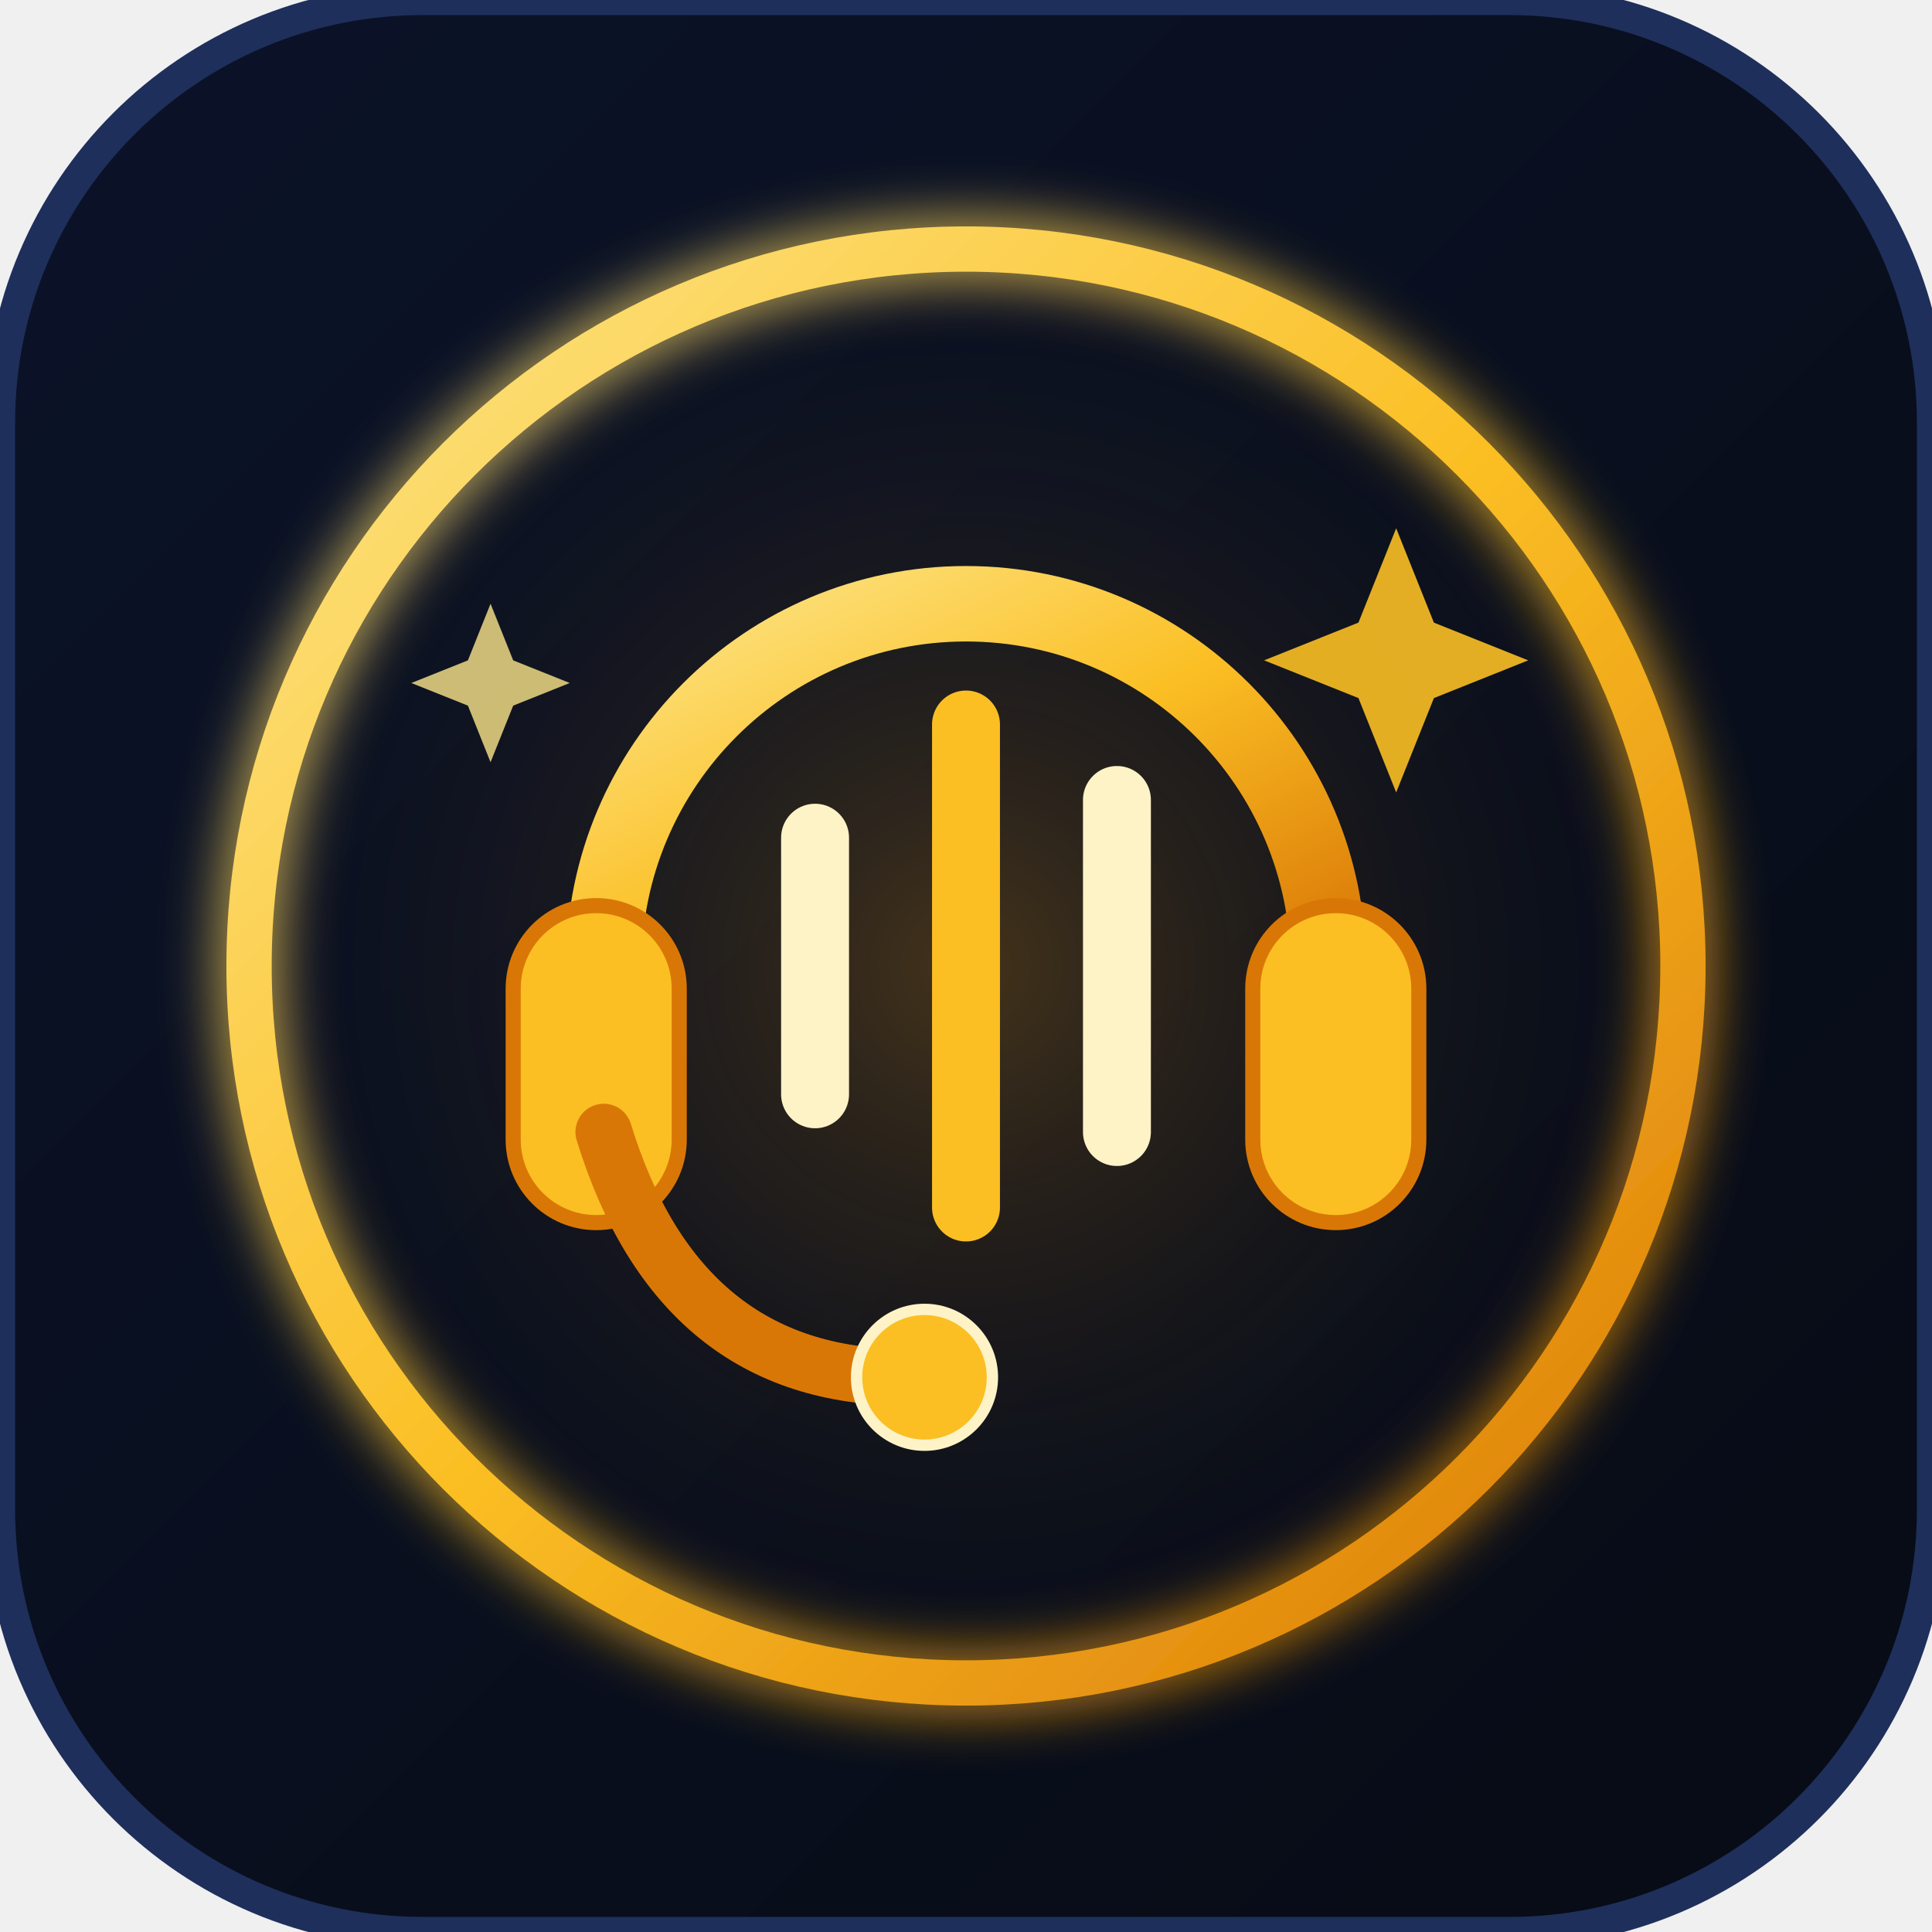
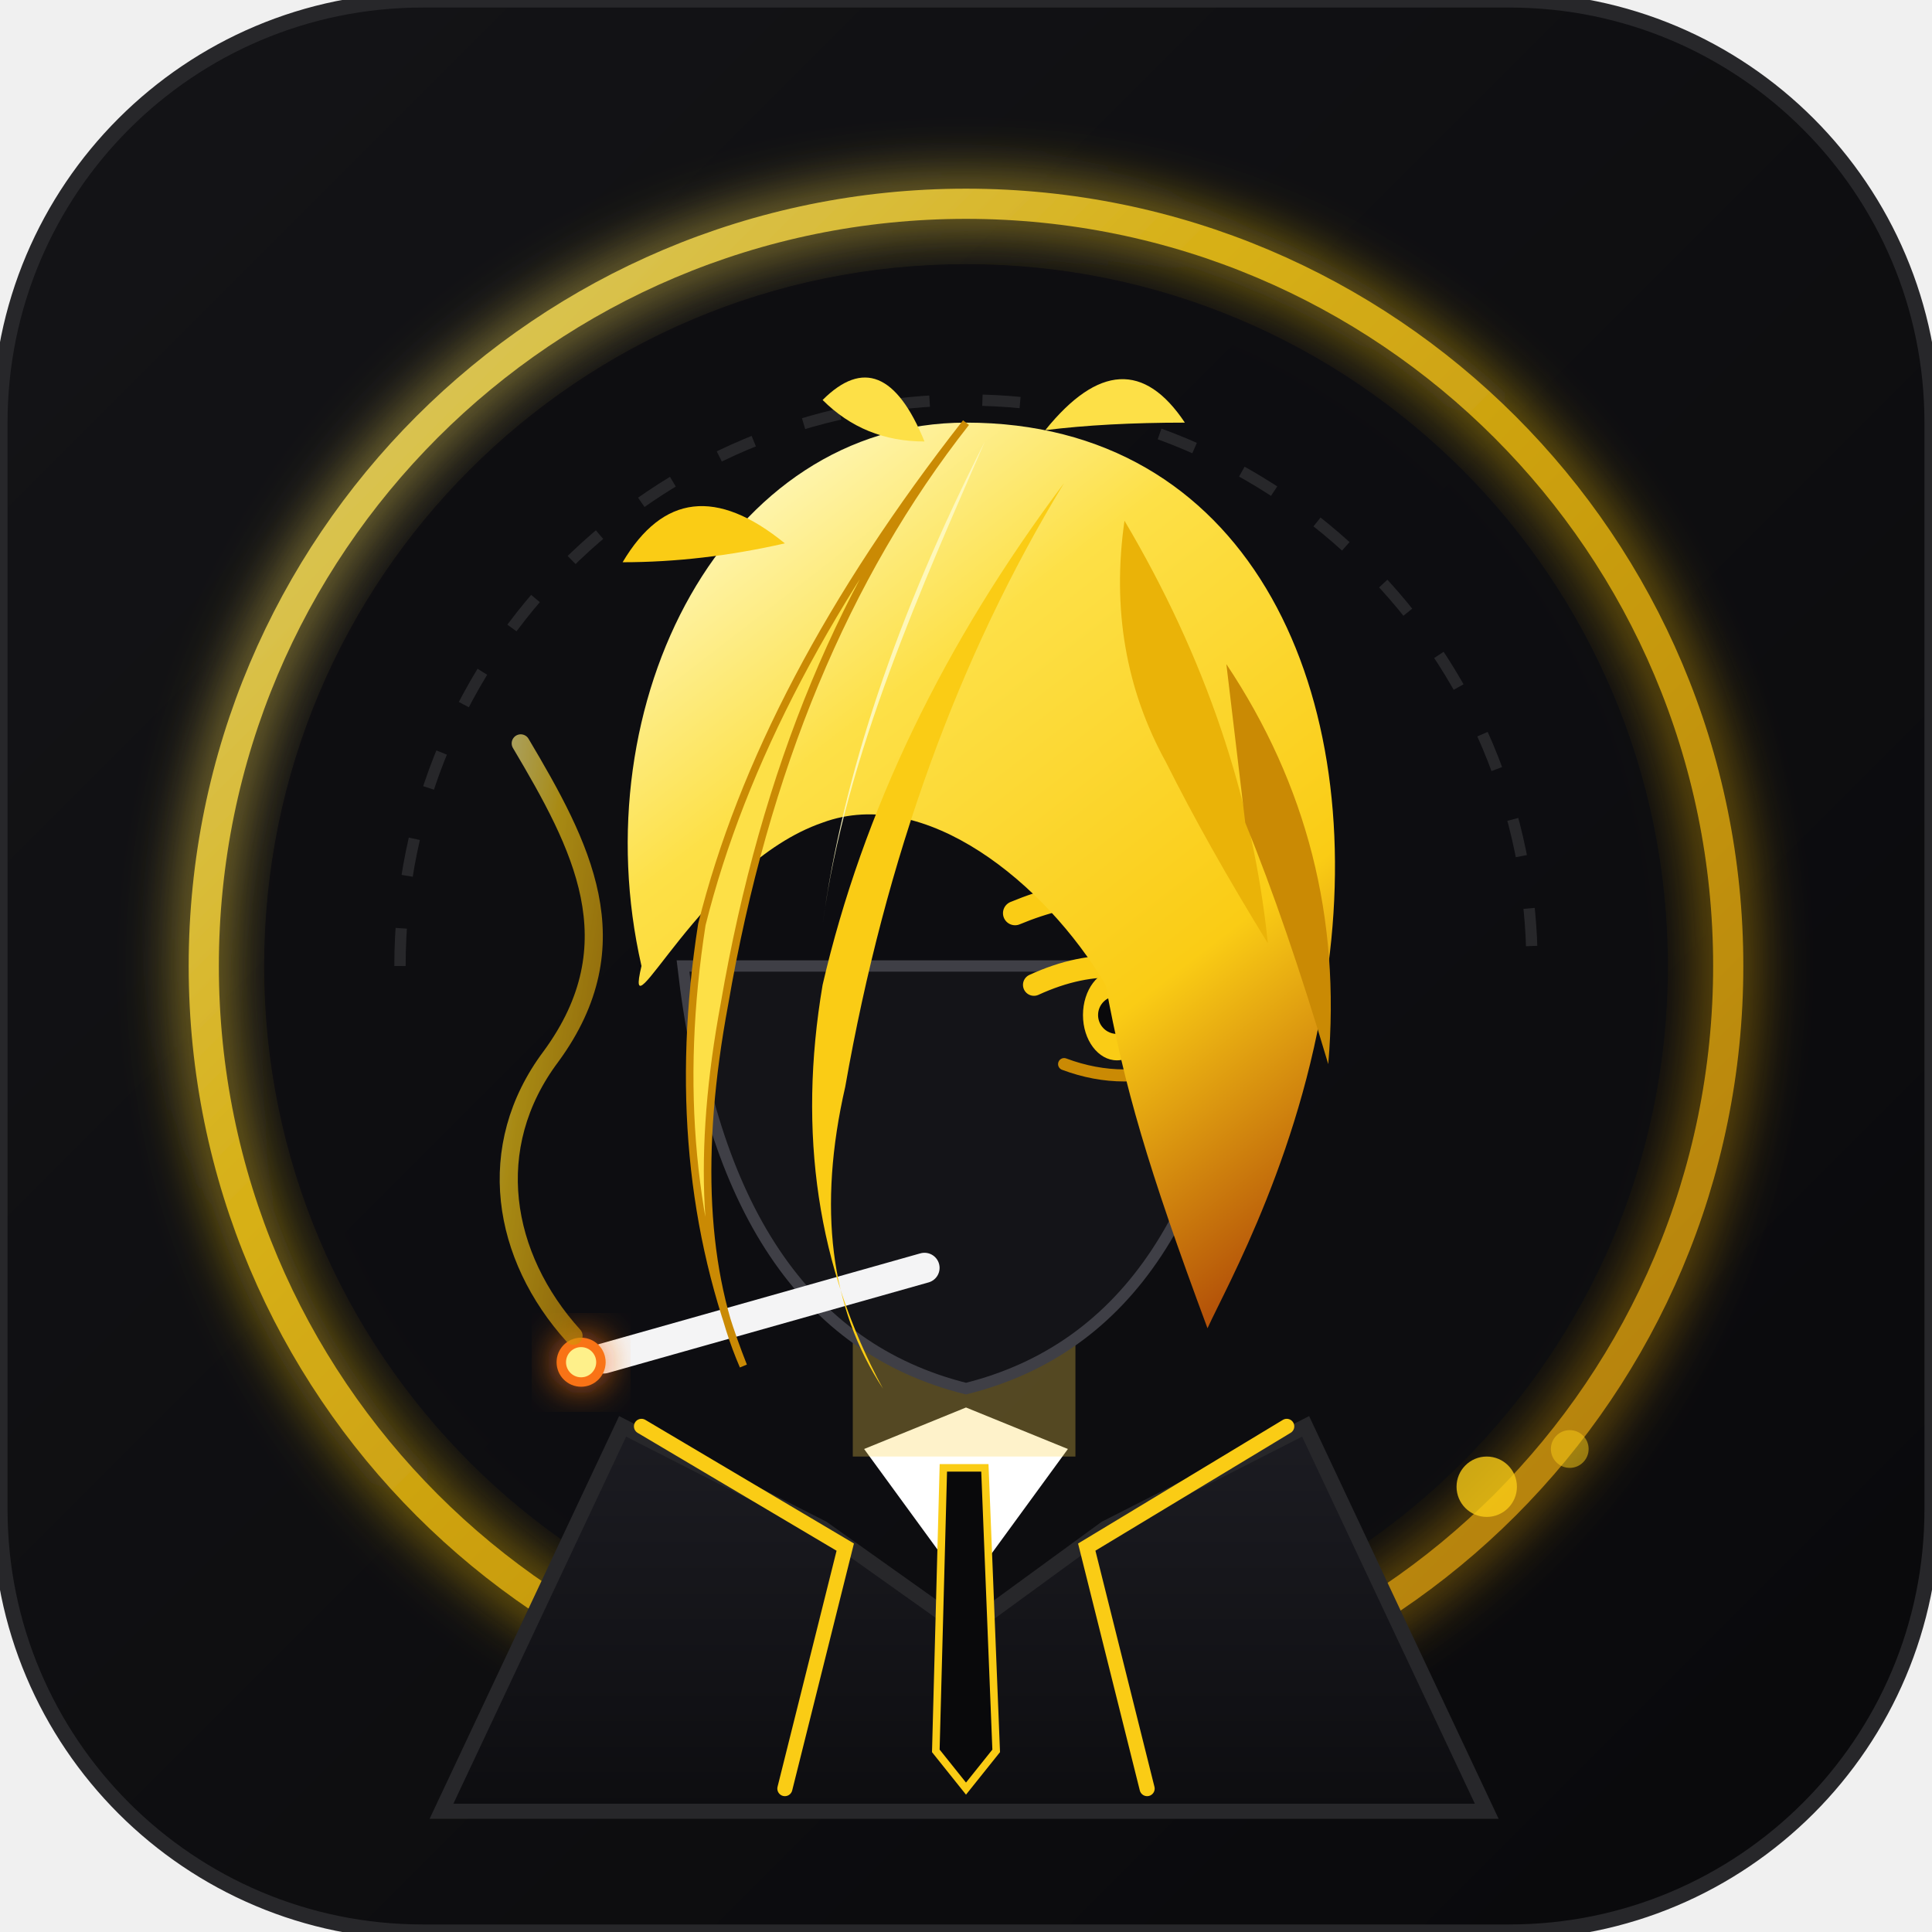
<svg xmlns="http://www.w3.org/2000/svg" viewBox="0 0 512 512" width="512" height="512">
  <defs>
    <linearGradient id="bgGrad512" x1="0%" y1="0%" x2="100%" y2="100%">
-       <stop offset="0%" stop-color="#0b1329" />
-       <stop offset="100%" stop-color="#070b14" />
+       <stop offset="0%" stop-color="#141417" />
+       <stop offset="100%" stop-color="#09090b" />
    </linearGradient>
    <linearGradient id="goldGrad512" x1="0%" y1="0%" x2="100%" y2="100%">
-       <stop offset="0%" stop-color="#fde68a" />
-       <stop offset="50%" stop-color="#fbbf24" />
-       <stop offset="100%" stop-color="#d97706" />
+       <stop offset="0%" stop-color="#fef08a" />
+       <stop offset="35%" stop-color="#facc15" />
+       <stop offset="100%" stop-color="#ca8a04" />
    </linearGradient>
-     <radialGradient id="ambientGlow" cx="50%" cy="50%" r="50%">
-       <stop offset="0%" stop-color="#f59e0b" stop-opacity="0.25" />
-       <stop offset="100%" stop-color="#070b14" stop-opacity="0" />
-     </radialGradient>
+     <linearGradient id="goldHairGrad512" x1="20%" y1="0%" x2="80%" y2="100%">
+       <stop offset="0%" stop-color="#fef9c3" />
+       <stop offset="30%" stop-color="#fde047" />
+       <stop offset="70%" stop-color="#facc15" />
+       <stop offset="100%" stop-color="#b45309" />
+     </linearGradient>
+     <linearGradient id="suitGrad512" x1="0%" y1="0%" x2="0%" y2="100%">
+       <stop offset="0%" stop-color="#1c1c22" />
+       <stop offset="100%" stop-color="#0d0d10" />
+     </linearGradient>
    <filter id="goldGlow512" x="-20%" y="-20%" width="140%" height="140%">
      <feGaussianBlur stdDeviation="8" result="blur" />
      <feComposite in="SourceGraphic" in2="blur" operator="over" />
    </filter>
+     <filter id="emberGlow512" x="-50%" y="-50%" width="200%" height="200%">
+       <feGaussianBlur stdDeviation="5" result="blur" />
+       <feComposite in="SourceGraphic" in2="blur" operator="over" />
+     </filter>
  </defs>
-   <rect width="512" height="512" rx="112" fill="url(#bgGrad512)" stroke="#1e2f5b" stroke-width="8" />
-   <circle cx="256" cy="256" r="210" fill="url(#ambientGlow)" />
-   <circle cx="256" cy="256" r="190" fill="none" stroke="url(#goldGrad512)" stroke-width="12" filter="url(#goldGlow512)" />
-   <path d="M 160 256 A 96 96 0 0 1 352 256" fill="none" stroke="url(#goldGrad512)" stroke-width="20" stroke-linecap="round" />
-   <rect x="136" y="240" width="44" height="84" rx="22" fill="#fbbf24" stroke="#d97706" stroke-width="4" />
-   <rect x="332" y="240" width="44" height="84" rx="22" fill="#fbbf24" stroke="#d97706" stroke-width="4" />
-   <line x1="216" y1="290" x2="216" y2="222" stroke="#fef3c7" stroke-width="18" stroke-linecap="round" />
-   <line x1="256" y1="320" x2="256" y2="192" stroke="#fbbf24" stroke-width="18" stroke-linecap="round" />
-   <line x1="296" y1="300" x2="296" y2="212" stroke="#fef3c7" stroke-width="18" stroke-linecap="round" />
-   <path d="M 160 300 Q 180 365 240 365" fill="none" stroke="#d97706" stroke-width="15" stroke-linecap="round" />
-   <circle cx="245" cy="365" r="18" fill="#fbbf24" stroke="#fef3c7" stroke-width="3" />
-   <path d="M 370 140 L 380 165 L 405 175 L 380 185 L 370 210 L 360 185 L 335 175 L 360 165 Z" fill="#fbbf24" opacity="0.9" />
-   <path d="M 130 160 L 136 175 L 151 181 L 136 187 L 130 202 L 124 187 L 109 181 L 124 175 Z" fill="#fde68a" opacity="0.8" />
+   <rect width="512" height="512" rx="112" fill="url(#bgGrad512)" stroke="#27272a" stroke-width="4" />
+   <circle cx="256" cy="256" r="202" fill="none" stroke="url(#goldGrad512)" stroke-width="8" opacity="0.85" filter="url(#goldGlow512)" />
+   <circle cx="256" cy="256" r="186" fill="#0d0d11" opacity="0.9" />
+   <path d="M 106 256 A 150 150 0 0 1 406 256" fill="none" stroke="#27272a" stroke-width="3" stroke-dasharray="10 14" />
+   <path d="M 117 480 L 165 378 L 218 405 L 256 432 L 293 405 L 346 378 L 394 480 Z" fill="url(#suitGrad512)" stroke="#27272a" stroke-width="4" />
+   <polygon points="229,384 256,421 283,384 256,373" fill="#ffffff" />
+   <polygon points="250,389 261,389 264,464 256,474 248,464" fill="#09090b" stroke="#facc15" stroke-width="2" />
+   <path d="M 170 378 L 224 410 L 208 474" fill="none" stroke="#facc15" stroke-width="4" stroke-linecap="round" />
+   <path d="M 341 378 L 288 410 L 304 474" fill="none" stroke="#facc15" stroke-width="4" stroke-linecap="round" />
+   <path d="M 226 309 L 226 386 L 285 386 L 285 309 Z" fill="#fcd34d" opacity="0.3" />
+   <path d="M 181 256 Q 192 352 256 368 Q 320 352 330 256 Z" fill="#141418" stroke="#3f3f46" stroke-width="3" />
+   <line x1="245" y1="336" x2="160" y2="360" stroke="#f4f4f5" stroke-width="8" stroke-linecap="round" />
+   <circle cx="154" cy="361" r="6.5" fill="#f97316" filter="url(#emberGlow512)" />
+   <circle cx="154" cy="361" r="4" fill="#fef08a" />
+   <path d="M 152 354 C 133 333, 128 304, 146 280 C 168 250, 154 224, 138 197" fill="none" stroke="url(#goldGrad512)" stroke-width="4.8" stroke-linecap="round" opacity="0.65" />
+   <path d="M 274 261 Q 298 250 317 264" fill="none" stroke="#facc15" stroke-width="5.8" stroke-linecap="round" />
+   <ellipse cx="296" cy="269" rx="9" ry="12" fill="#facc15" />
+   <circle cx="296" cy="269" r="5" fill="#09090b" />
+   <circle cx="300" cy="265" r="2.5" fill="#ffffff" />
+   <path d="M 282 282 Q 298 288 314 282" fill="none" stroke="#ca8a04" stroke-width="3.2" stroke-linecap="round" />
+   <path d="M 269 242 Q 293 232 314 240" fill="none" stroke="#facc15" stroke-width="6.4" stroke-linecap="round" />
+   <path d="M 314 240 C 325 242, 330 234, 325 226 C 317 221, 309 229, 314 234" fill="none" stroke="#facc15" stroke-width="5.8" stroke-linecap="round" />
+   <path d="M 170 256 C 154 186, 192 112, 256 112 C 330 112, 362 181, 352 256 C 346 304, 325 341, 320 352 C 304 309, 298 288, 293 261 C 277 234, 245 208, 218 218 C 186 229, 165 277, 170 256 Z" fill="url(#goldHairGrad512)" />
+   <path d="M 256 112 Q 208 173 192 266 Q 181 325 197 362 Q 176 309 186 245 Q 202 181 256 112 Z" fill="#fde047" stroke="#ca8a04" stroke-width="2" />
+   <path d="M 282 128 Q 240 197 224 288 Q 213 336 234 368 Q 208 320 218 261 Q 234 192 282 128 Z" fill="#facc15" />
+   <path d="M 261 117 Q 226 186 218 245 C 224 200, 245 154, 261 117 Z" fill="#fef9c3" opacity="0.9" />
+   <path d="M 298 138 Q 330 192 336 250 Q 320 224 309 202 Q 293 173 298 138 Z" fill="#eab308" />
+   <path d="M 325 176 Q 357 224 352 282 Q 341 245 330 218 Z" fill="#ca8a04" />
+   <path d="M 208 144 Q 181 122 165 149 Q 186 149 208 144 Z" fill="#facc15" />
+   <path d="M 245 117 Q 234 90 218 106 Q 229 117 245 117 Z" fill="#fde047" />
+   <path d="M 277 114 Q 298 88 314 112 Q 293 112 277 114 Z" fill="#fde047" />
+   <circle cx="394" cy="394" r="8" fill="#facc15" opacity="0.8" />
+   <circle cx="416" cy="384" r="5" fill="#facc15" opacity="0.5" />
</svg>
